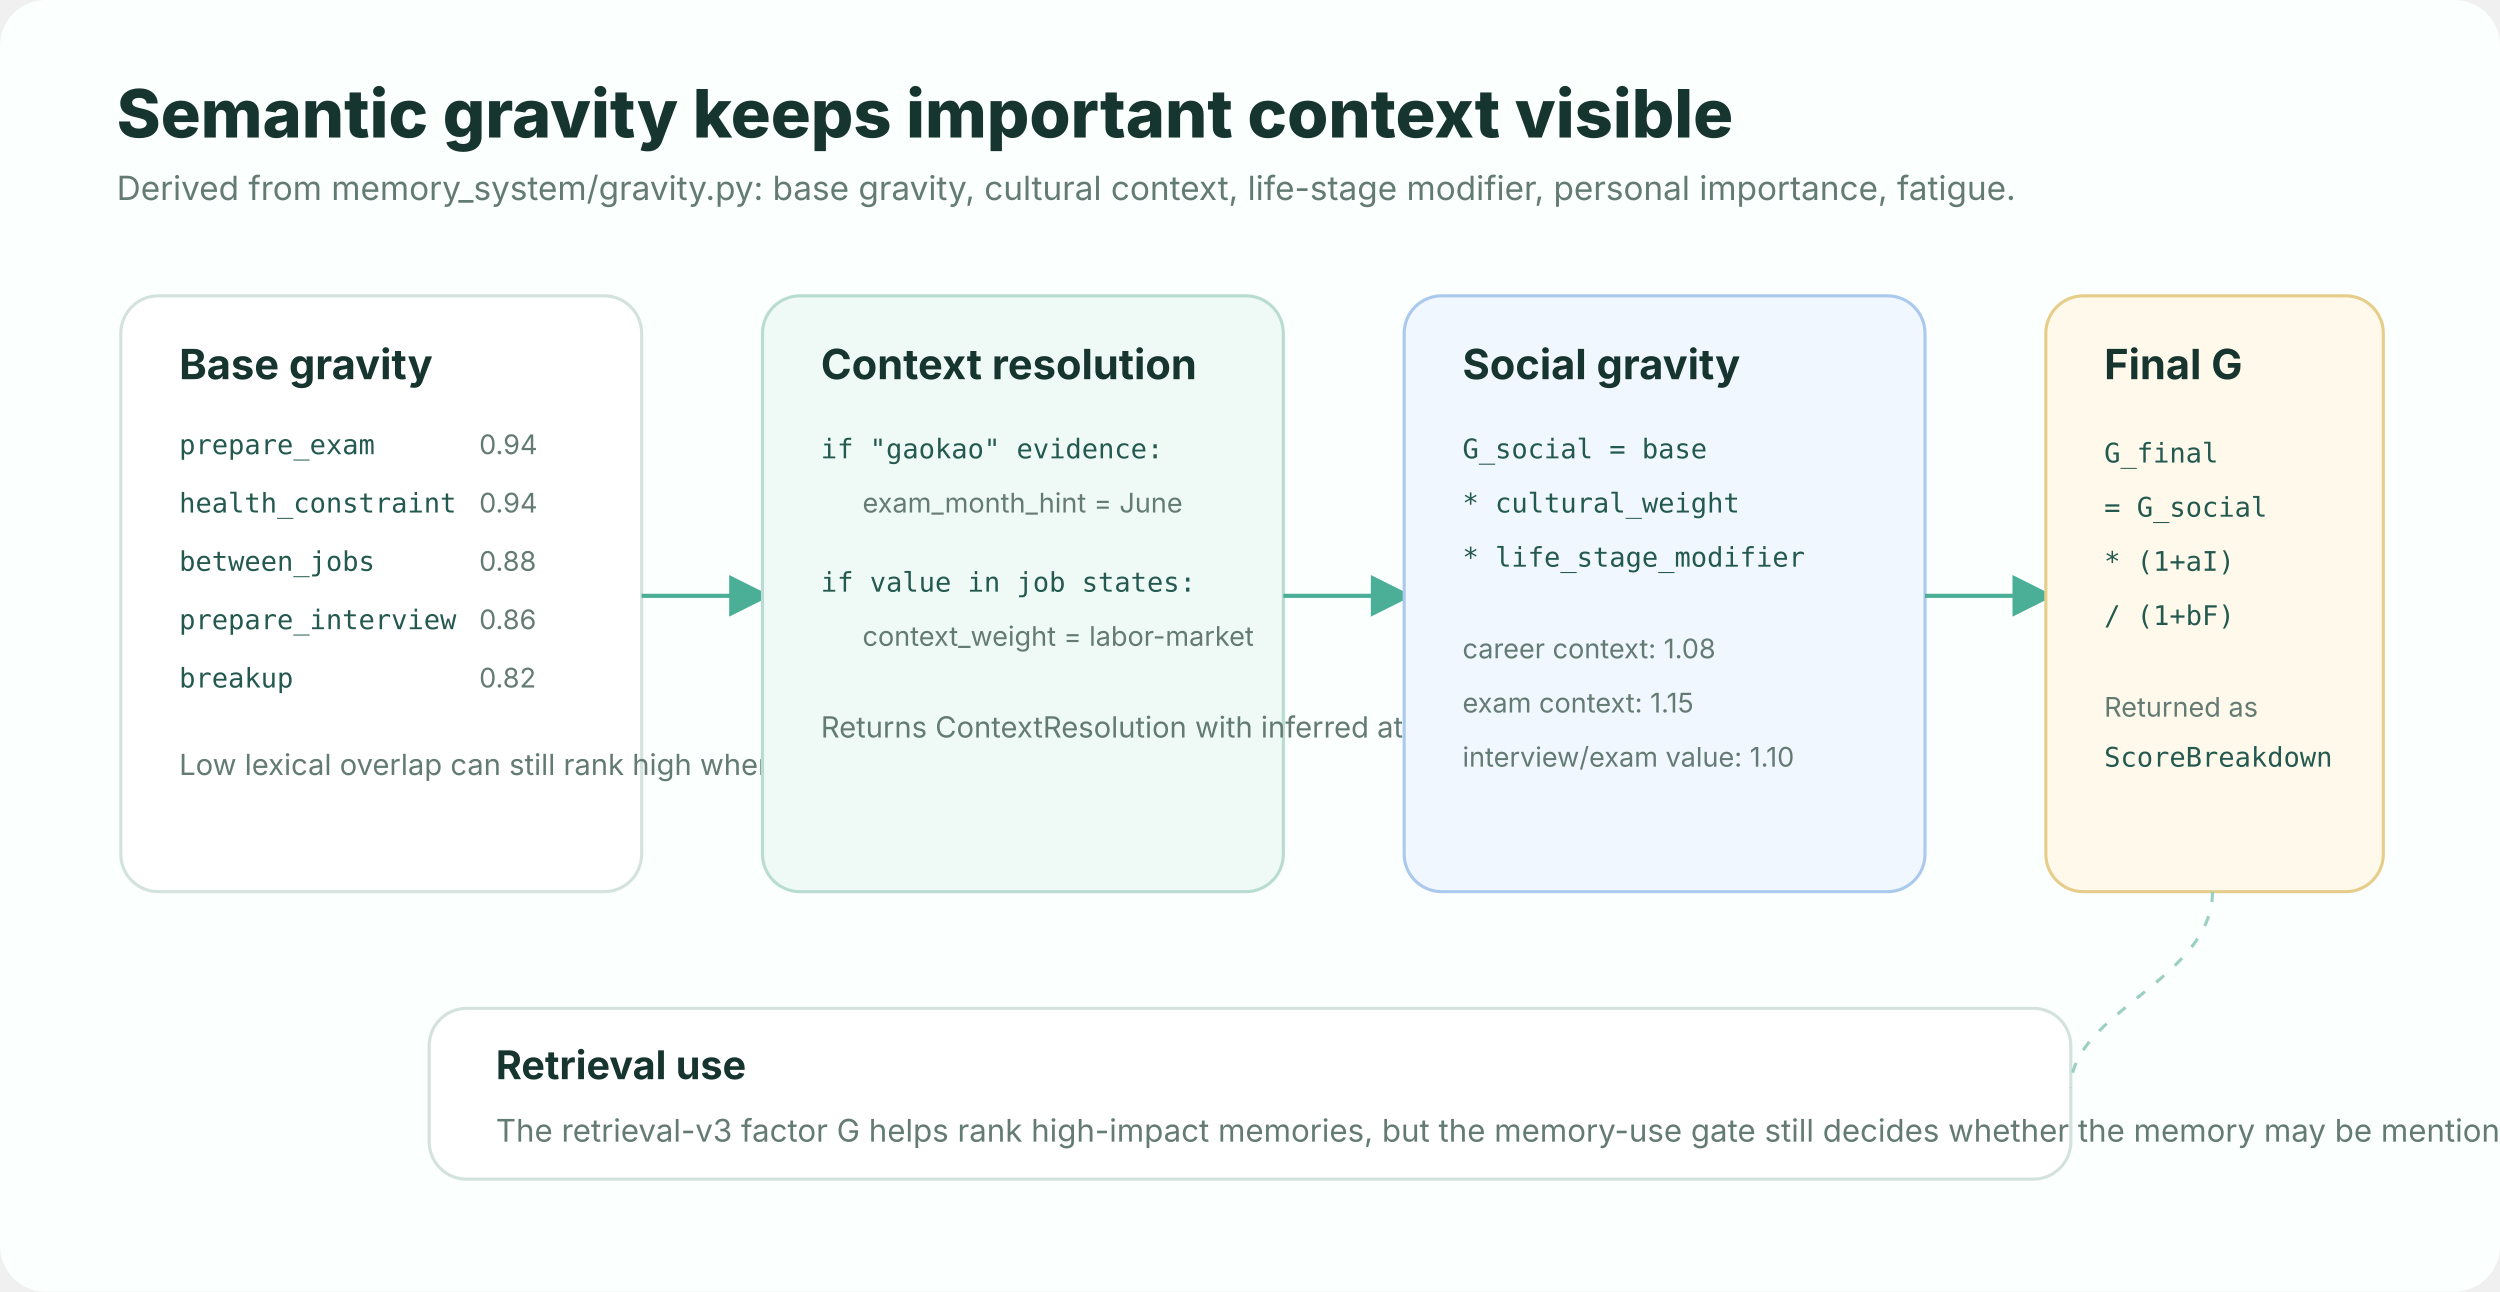
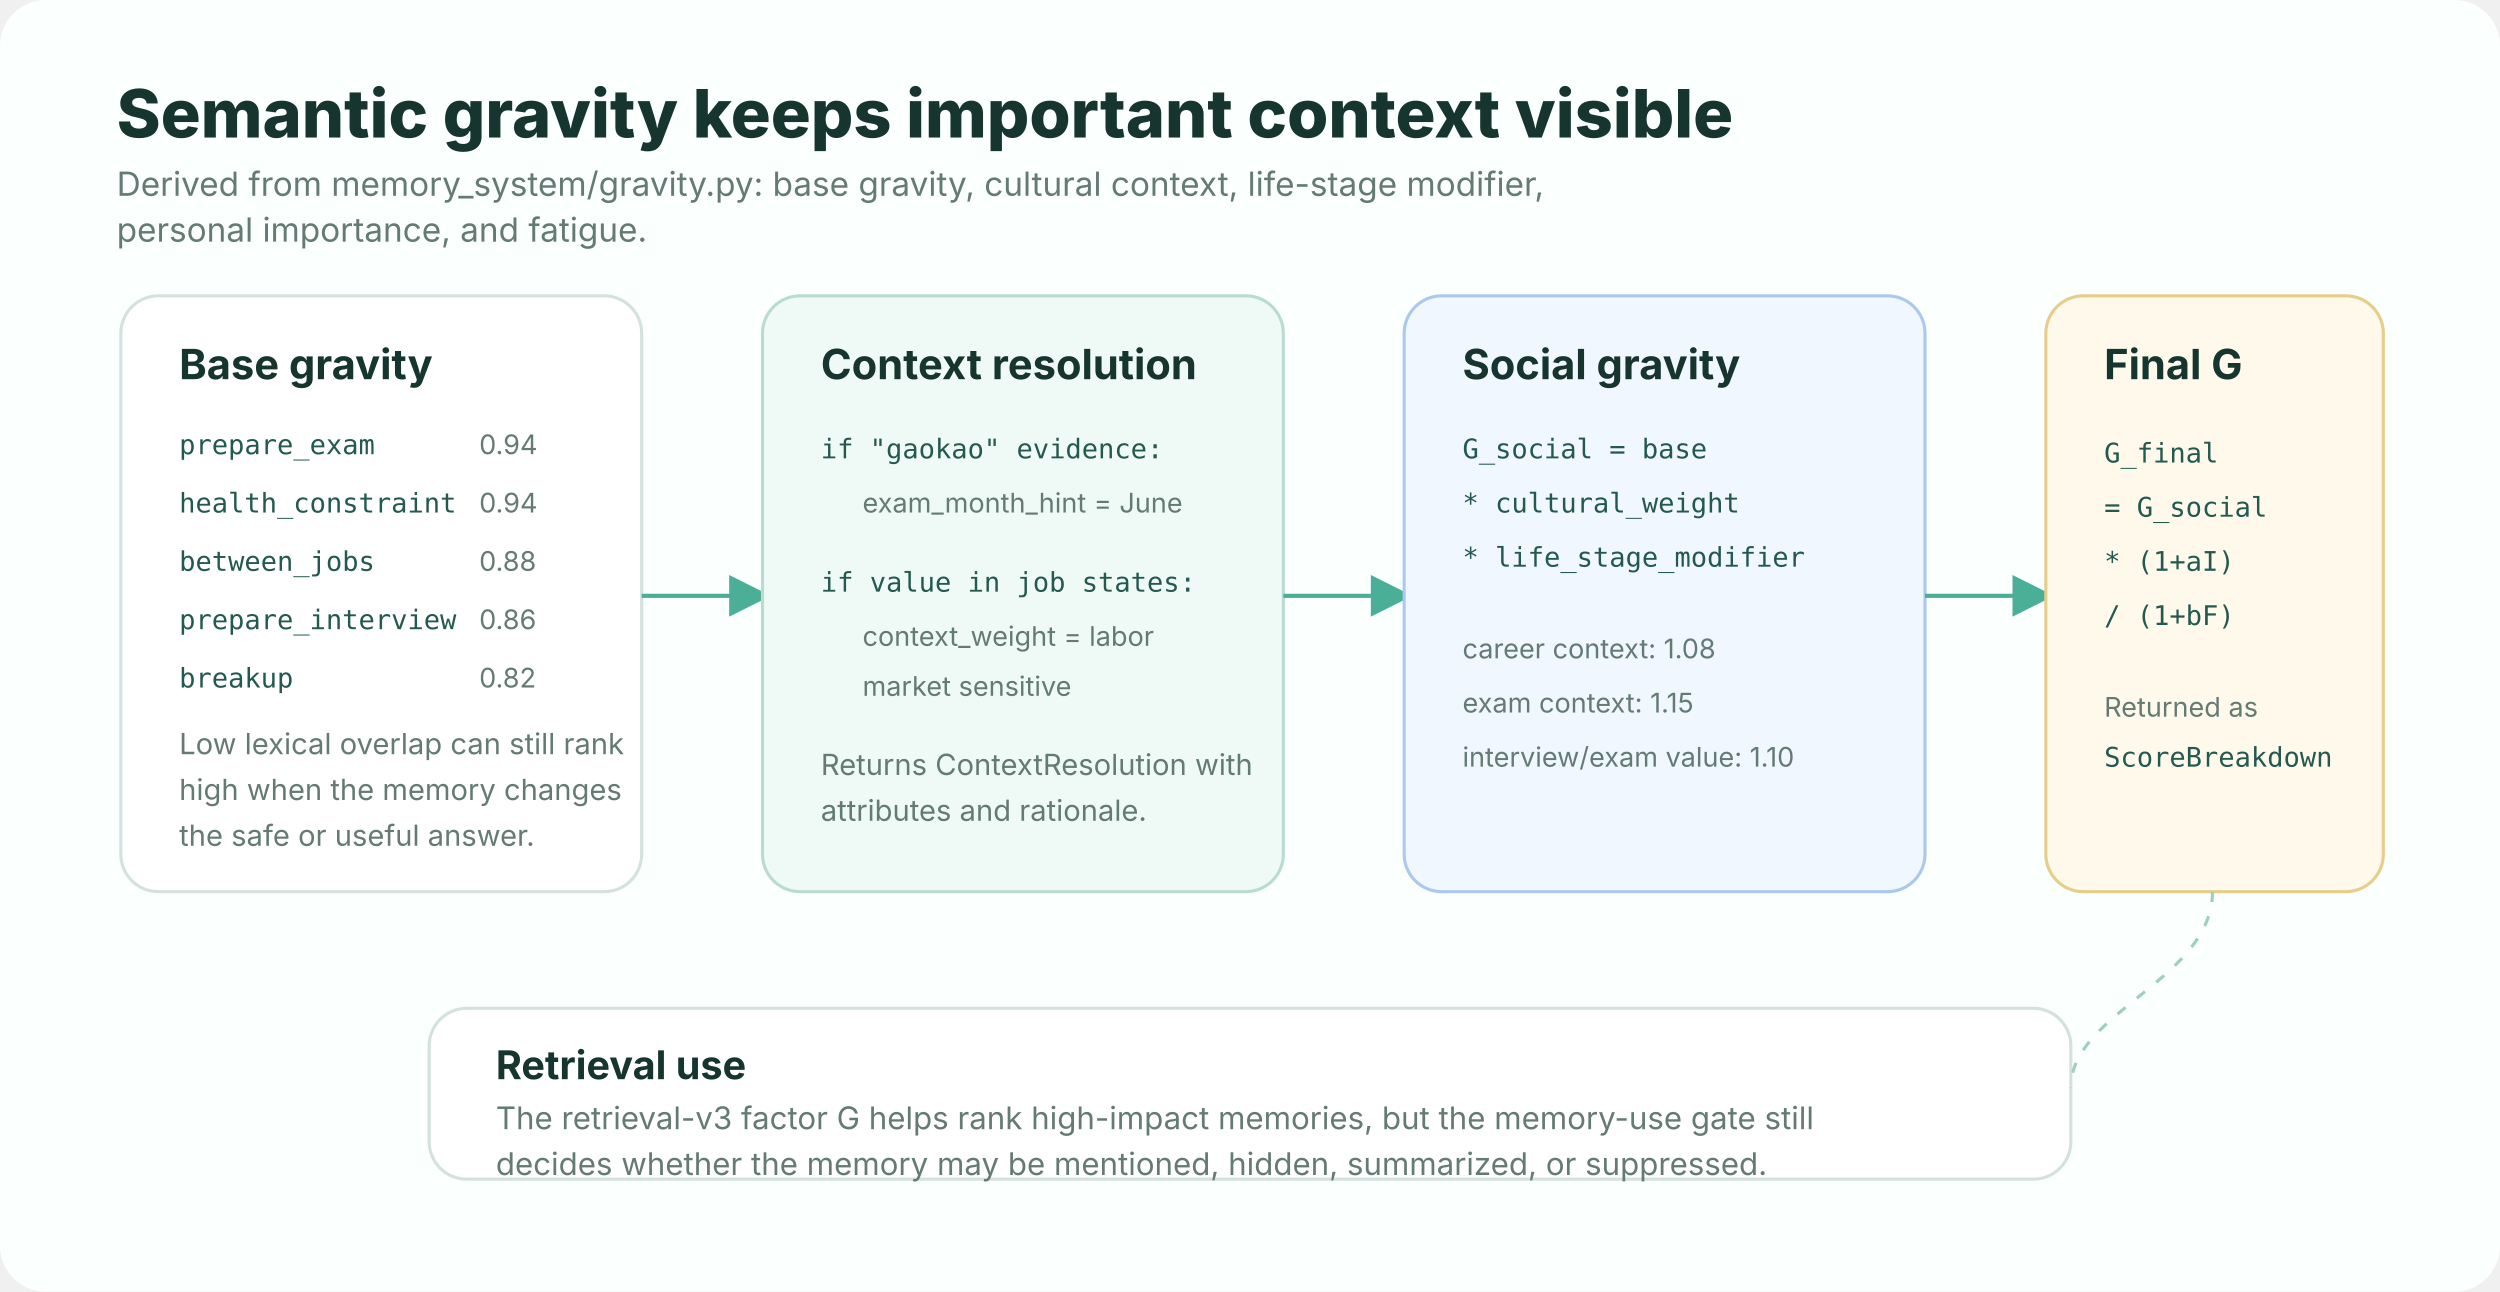
<svg xmlns="http://www.w3.org/2000/svg" width="1200" height="620" viewBox="0 0 1200 620" fill="none" role="img" aria-labelledby="title desc">
  <defs>
    <marker id="arrow" markerWidth="10" markerHeight="10" refX="8" refY="5" orient="auto">
      <path d="M0 0L10 5L0 10Z" fill="#4BAF98" />
    </marker>
    <style>
      .bg { fill: #fbfffd; }
      .panel { fill: #ffffff; stroke: #d3e2dd; stroke-width: 1.5; }
      .green { fill: #effaf6; stroke: #b9dcd2; stroke-width: 1.5; }
      .blue { fill: #f0f7ff; stroke: #abc9ed; stroke-width: 1.5; }
      .gold { fill: #fff9ec; stroke: #e6cd8a; stroke-width: 1.5; }
      .text { fill: #17352f; font-family: Inter, ui-sans-serif, system-ui, -apple-system, BlinkMacSystemFont, "Segoe UI", sans-serif; }
      .muted { fill: #647b74; font-family: Inter, ui-sans-serif, system-ui, -apple-system, BlinkMacSystemFont, "Segoe UI", sans-serif; }
      .mono { fill: #23594f; font-family: "SFMono-Regular", Menlo, Consolas, ui-monospace, monospace; }
      .line { stroke: #4BAF98; stroke-width: 2; marker-end: url(#arrow); }
      .softline { stroke: #9bcfc2; stroke-width: 1.5; stroke-dasharray: 5 7; }
    </style>
  </defs>
  <rect width="1200" height="620" rx="22" class="bg" />
  <text x="56" y="66" class="text" font-size="32" font-weight="760">Semantic gravity keeps important context visible</text>
-   <text x="56" y="96" class="muted" font-size="16">Derived from memory_system/gravity.py: base gravity, cultural context, life-stage modifier, personal importance, fatigue.</text>
+   <text x="56" y="94" class="muted" font-size="16">
+     <tspan x="56" dy="0">Derived from memory_system/gravity.py: base gravity, cultural context, life-stage modifier,</tspan>
+     <tspan x="56" dy="22">personal importance, and fatigue.</tspan>
+   </text>
  <rect x="58" y="142" width="250" height="286" rx="18" class="panel" />
  <text x="86" y="182" class="text" font-size="20" font-weight="720">Base gravity</text>
  <text x="86" y="218" class="mono" font-size="13">prepare_exam</text>
  <text x="230" y="218" class="muted" font-size="13">0.94</text>
  <text x="86" y="246" class="mono" font-size="13">health_constraint</text>
  <text x="230" y="246" class="muted" font-size="13">0.94</text>
  <text x="86" y="274" class="mono" font-size="13">between_jobs</text>
  <text x="230" y="274" class="muted" font-size="13">0.88</text>
  <text x="86" y="302" class="mono" font-size="13">prepare_interview</text>
  <text x="230" y="302" class="muted" font-size="13">0.86</text>
  <text x="86" y="330" class="mono" font-size="13">breakup</text>
  <text x="230" y="330" class="muted" font-size="13">0.82</text>
-   <text x="86" y="372" class="muted" font-size="14">Low lexical overlap can still rank high when the memory changes the answer.</text>
+   <text x="86" y="362" class="muted" font-size="14">
+     <tspan x="86" dy="0">Low lexical overlap can still rank</tspan>
+     <tspan x="86" dy="22">high when the memory changes</tspan>
+     <tspan x="86" dy="22">the safe or useful answer.</tspan>
+   </text>
  <line x1="308" y1="286" x2="366" y2="286" class="line" />
  <rect x="366" y="142" width="250" height="286" rx="18" class="green" />
  <text x="394" y="182" class="text" font-size="20" font-weight="720">Context resolution</text>
  <text x="394" y="220" class="mono" font-size="13">if "gaokao" evidence:</text>
  <text x="414" y="246" class="muted" font-size="13">exam_month_hint = June</text>
  <text x="394" y="284" class="mono" font-size="13">if value in job states:</text>
-   <text x="414" y="310" class="muted" font-size="13">context_weight = labor-market</text>
-   <text x="394" y="354" class="muted" font-size="14">Returns ContextResolution with inferred attributes and rationale.</text>
+   <text x="414" y="310" class="muted" font-size="13">context_weight = labor</text>
+   <text x="414" y="334" class="muted" font-size="13">market sensitive</text>
+   <text x="394" y="372" class="muted" font-size="14">
+     <tspan x="394" dy="0">Returns ContextResolution with</tspan>
+     <tspan x="394" dy="22">attributes and rationale.</tspan>
+   </text>
  <line x1="616" y1="286" x2="674" y2="286" class="line" />
  <rect x="674" y="142" width="250" height="286" rx="18" class="blue" />
  <text x="702" y="182" class="text" font-size="20" font-weight="720">Social gravity</text>
  <text x="702" y="220" class="mono" font-size="13">G_social = base</text>
  <text x="702" y="246" class="mono" font-size="13">         * cultural_weight</text>
  <text x="702" y="272" class="mono" font-size="13">         * life_stage_modifier</text>
  <text x="702" y="316" class="muted" font-size="13">career context: 1.08</text>
  <text x="702" y="342" class="muted" font-size="13">exam context: 1.15</text>
  <text x="702" y="368" class="muted" font-size="13">interview/exam value: 1.10</text>
  <line x1="924" y1="286" x2="982" y2="286" class="line" />
  <rect x="982" y="142" width="162" height="286" rx="18" class="gold" />
  <text x="1010" y="182" class="text" font-size="20" font-weight="720">Final G</text>
  <text x="1010" y="222" class="mono" font-size="13">G_final</text>
  <text x="1010" y="248" class="mono" font-size="13">= G_social</text>
  <text x="1010" y="274" class="mono" font-size="13">* (1+aI)</text>
  <text x="1010" y="300" class="mono" font-size="13">/ (1+bF)</text>
  <text x="1010" y="344" class="muted" font-size="13">Returned as</text>
  <text x="1010" y="368" class="mono" font-size="13">ScoreBreakdown</text>
  <rect x="206" y="484" width="788" height="82" rx="18" class="panel" />
  <text x="238" y="518" class="text" font-size="19" font-weight="720">Retrieval use</text>
-   <text x="238" y="548" class="muted" font-size="15">The retrieval-v3 factor G helps rank high-impact memories, but the memory-use gate still decides whether the memory may be mentioned, hidden, summarized, or suppressed.</text>
+   <text x="238" y="542" class="muted" font-size="15">
+     <tspan x="238" dy="0">The retrieval-v3 factor G helps rank high-impact memories, but the memory-use gate still</tspan>
+     <tspan x="238" dy="22">decides whether the memory may be mentioned, hidden, summarized, or suppressed.</tspan>
+   </text>
  <path d="M1062 428 C1062 470 994 486 994 522" class="softline" />
</svg>
